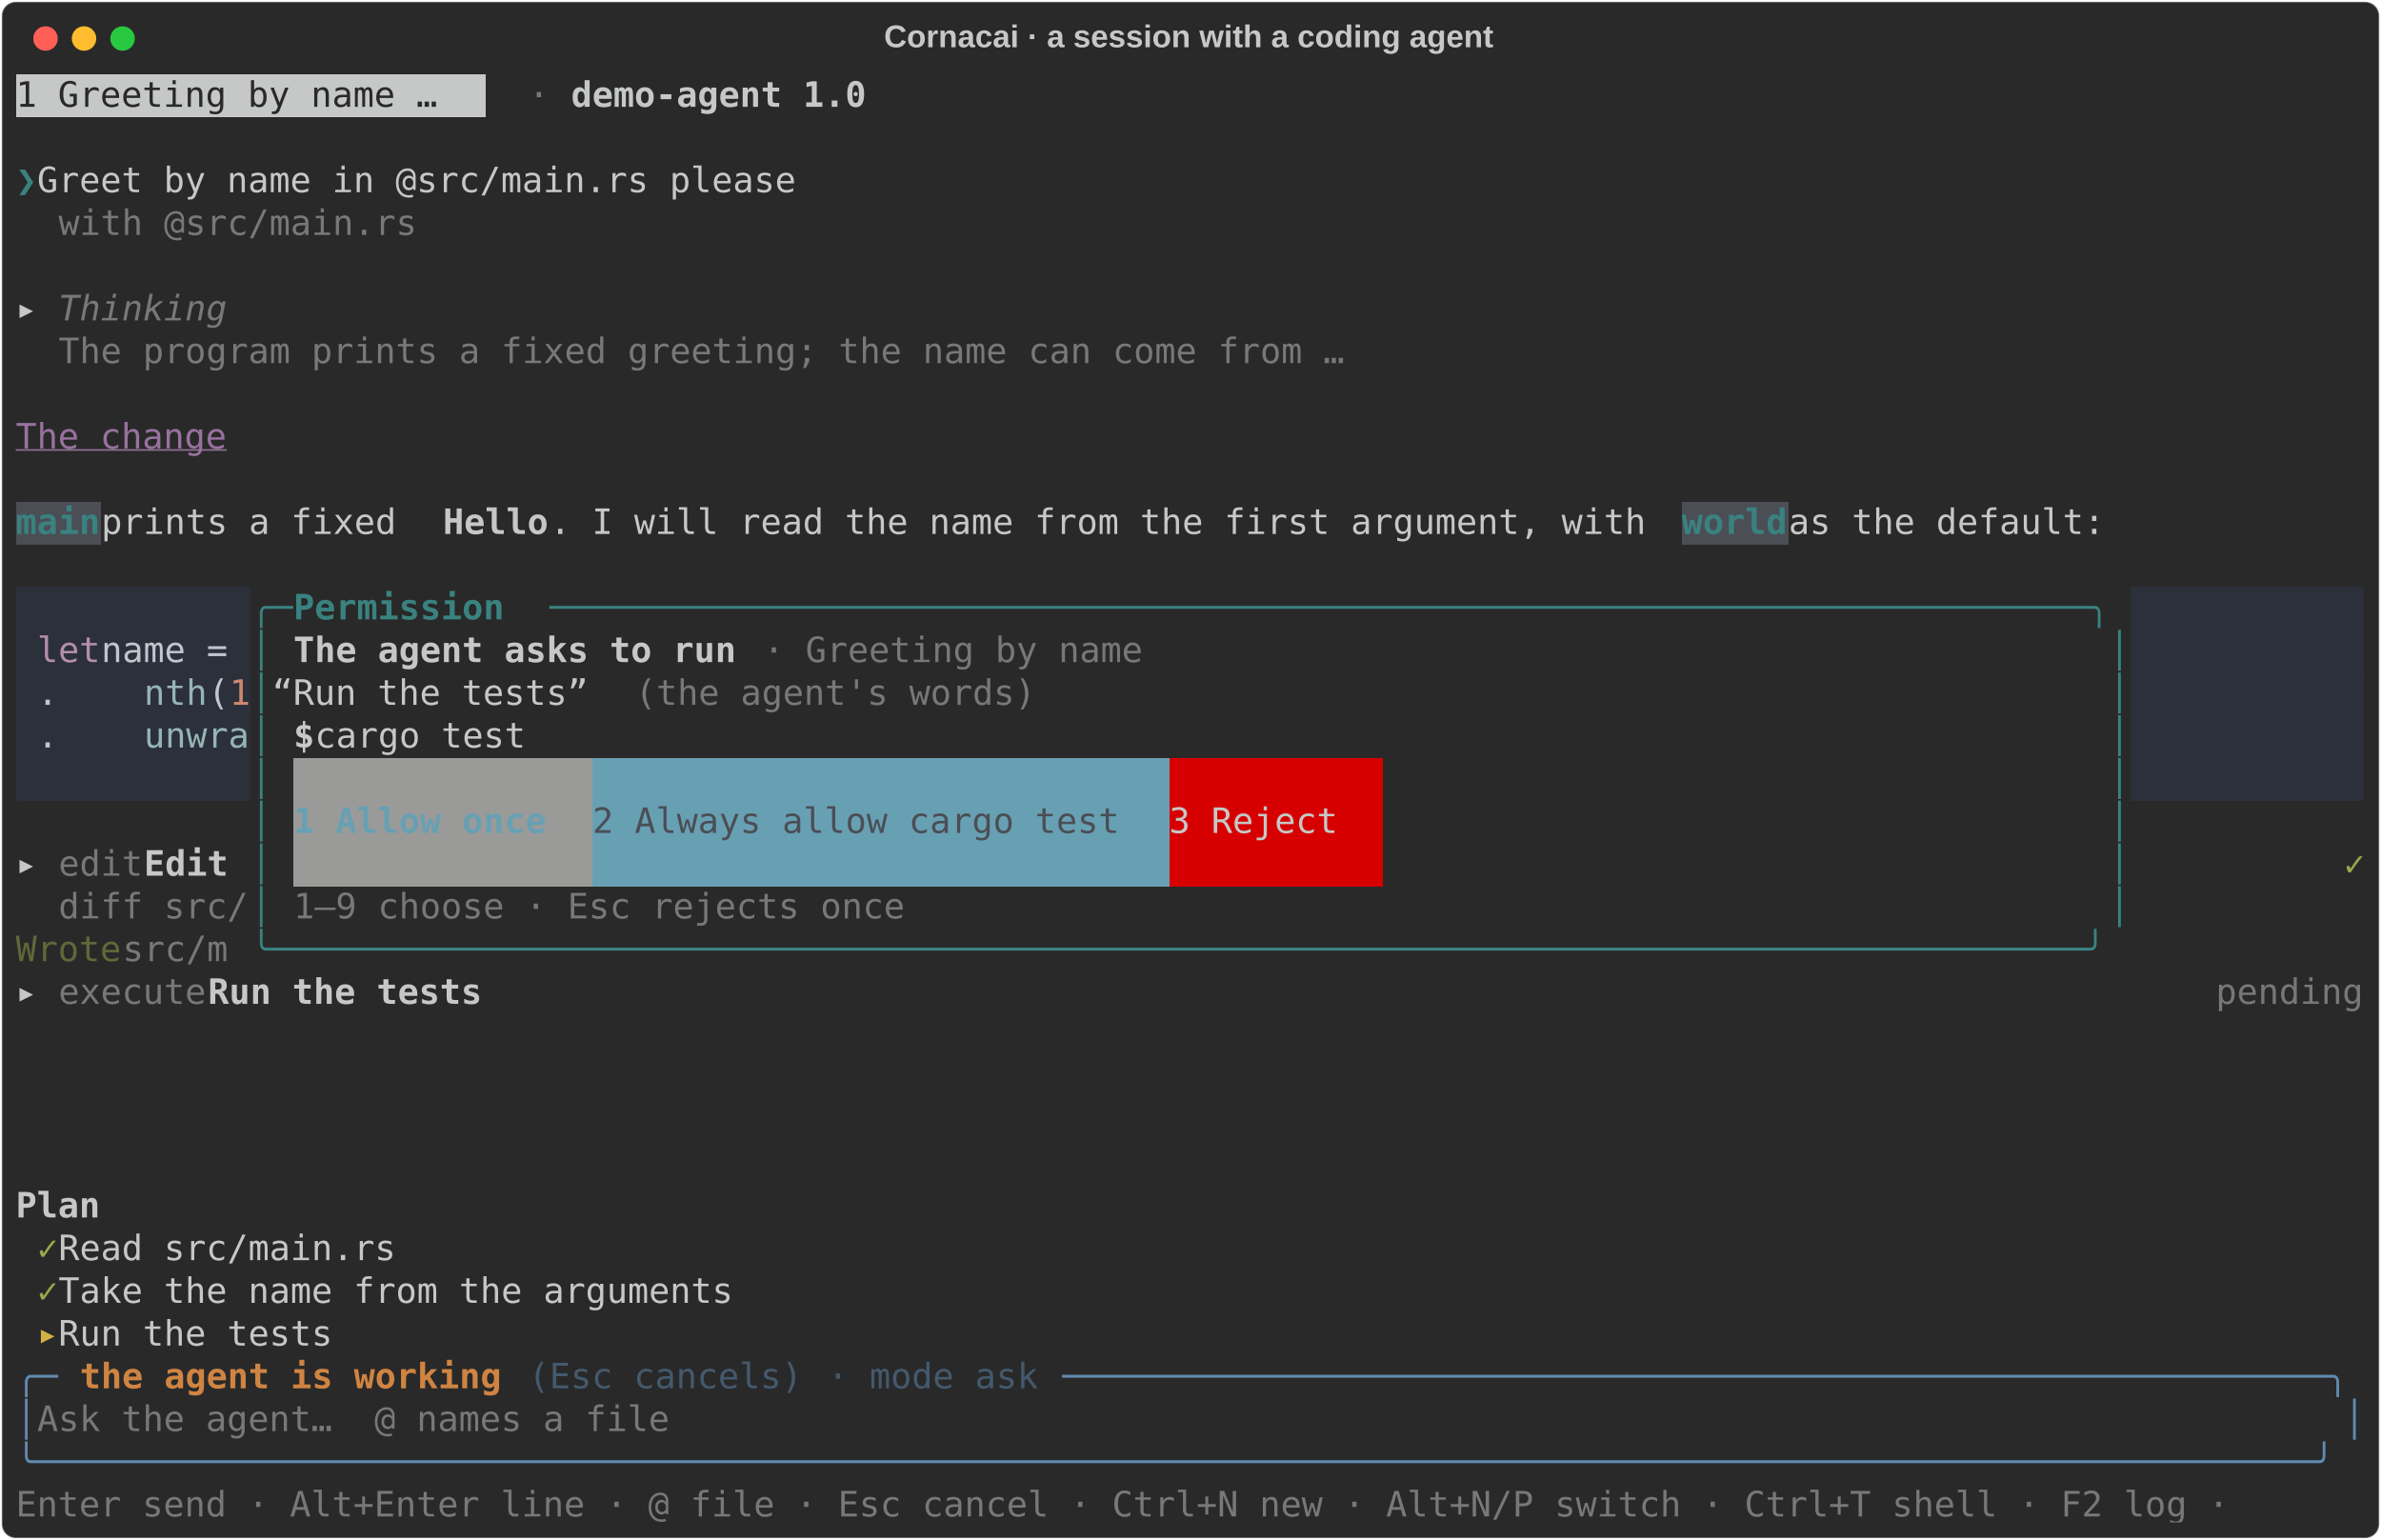
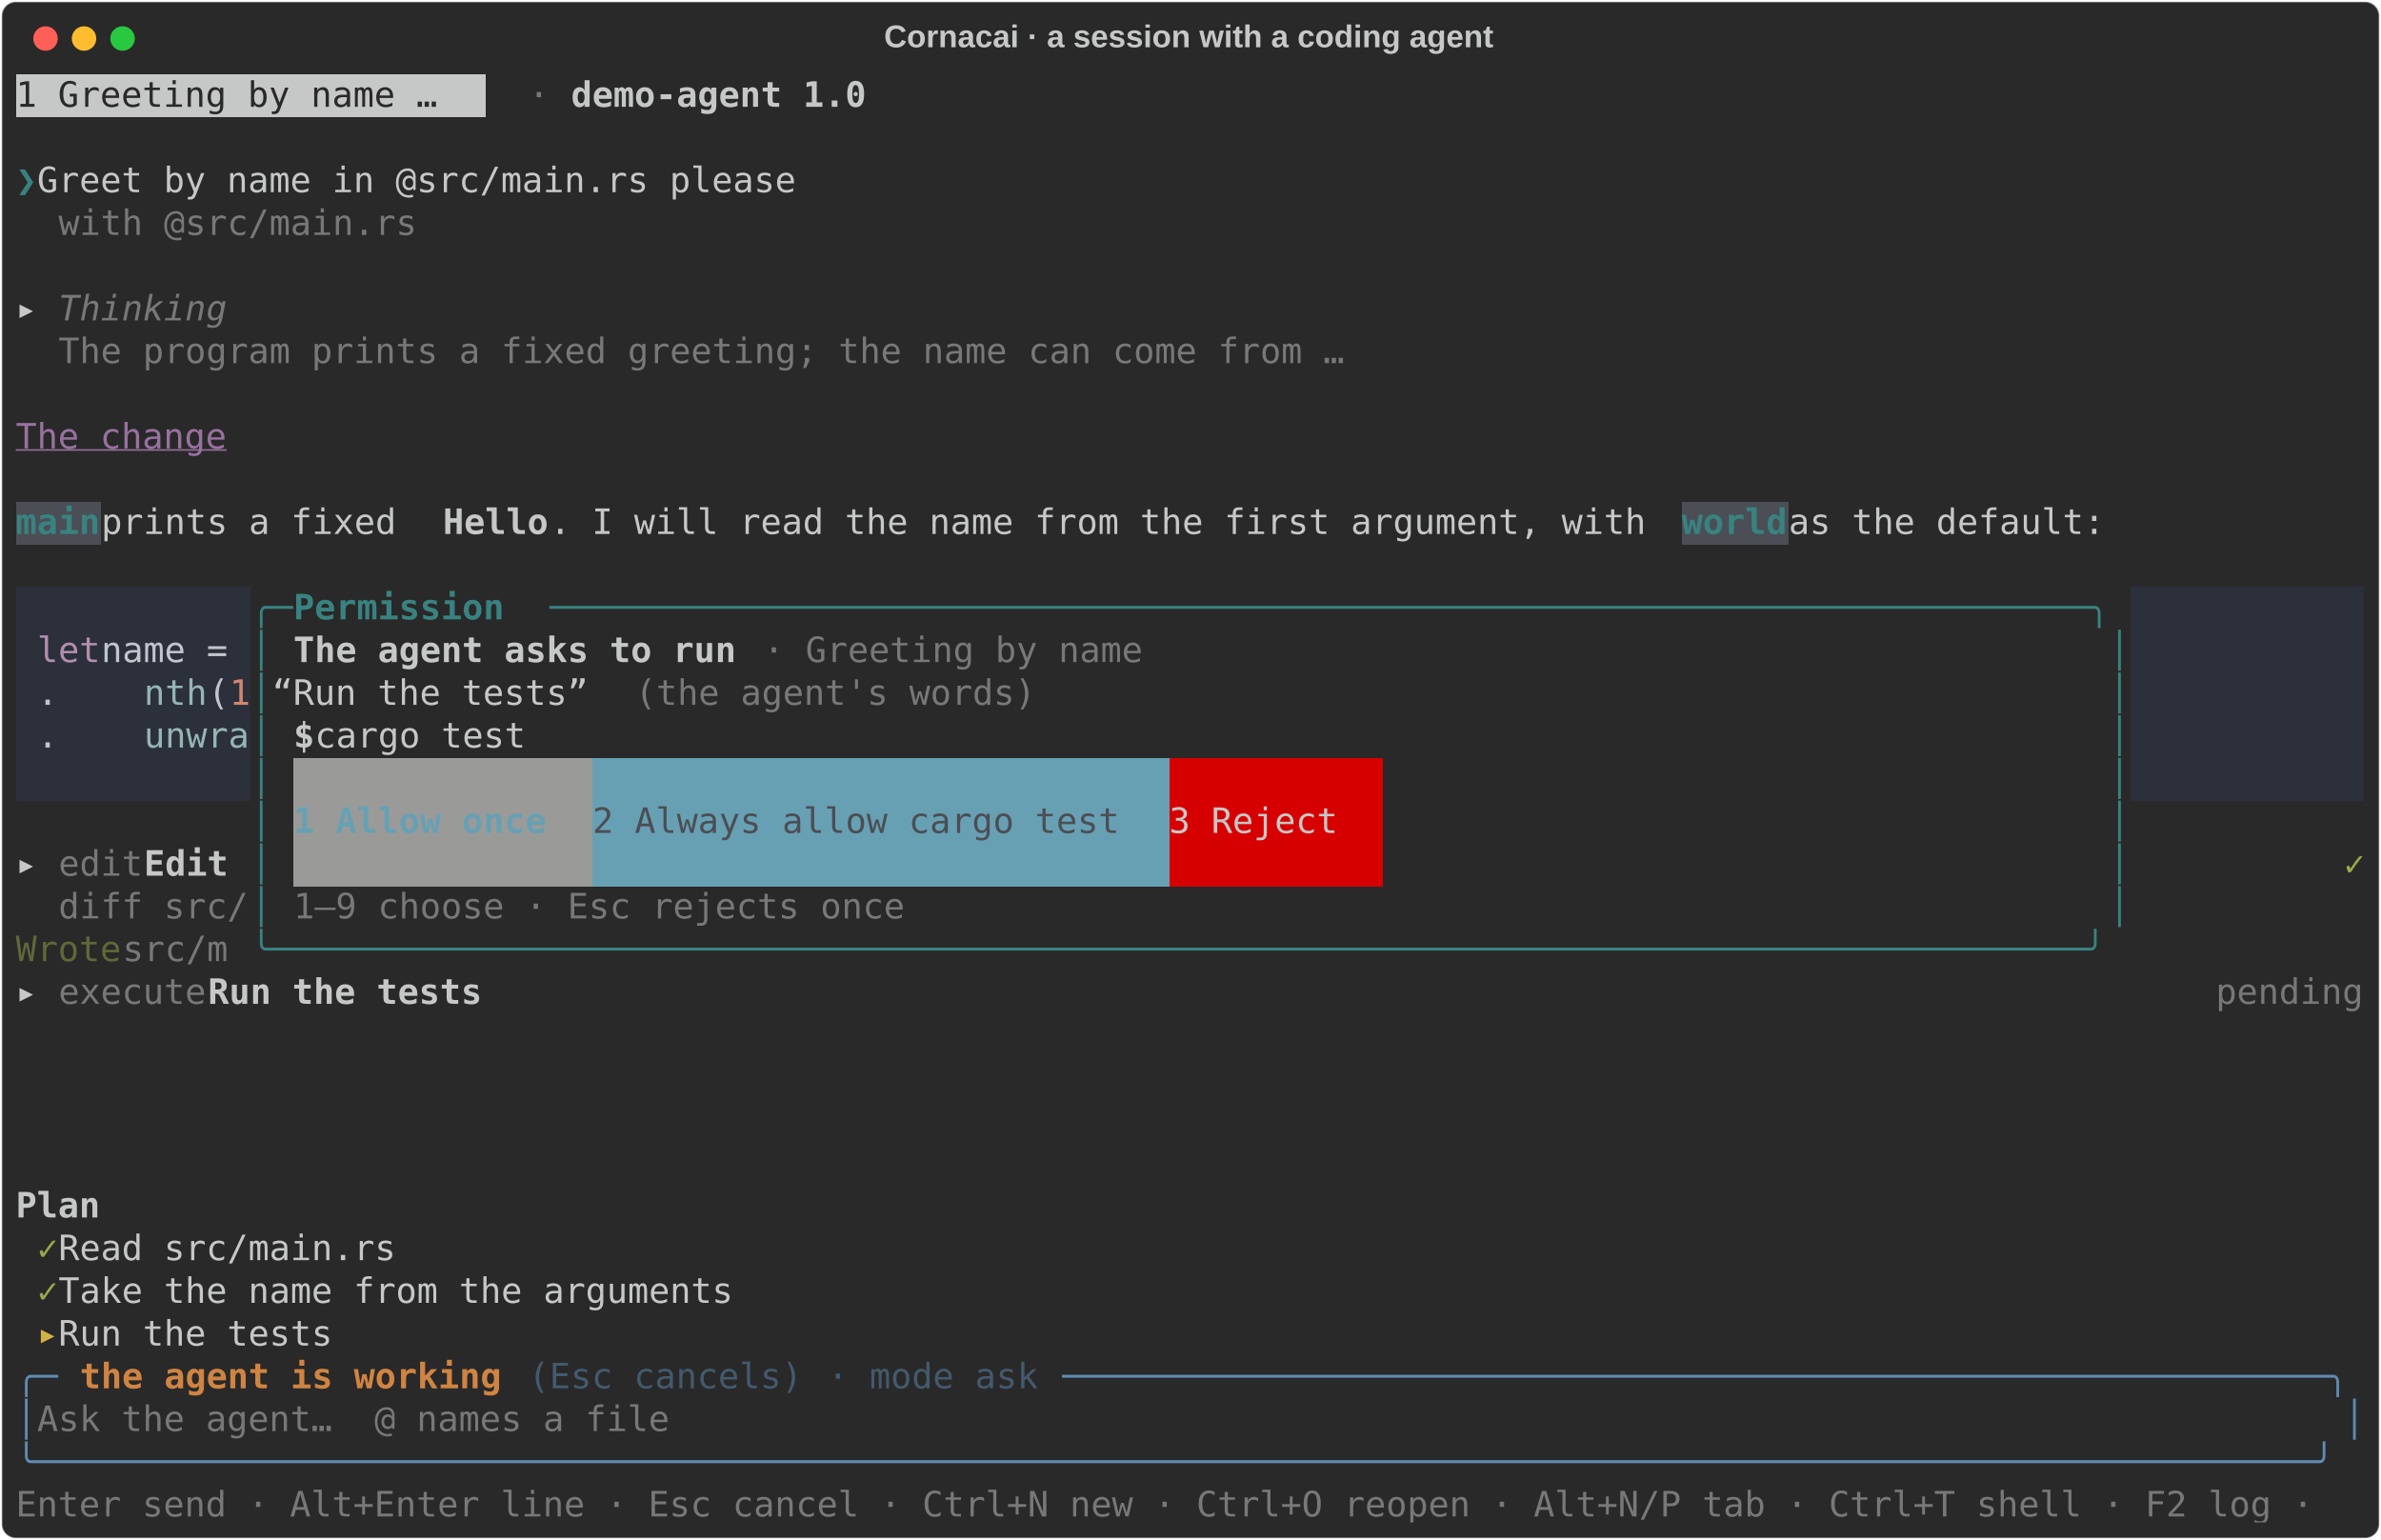
<svg xmlns="http://www.w3.org/2000/svg" class="rich-terminal" viewBox="0 0 1360 879.6">
  <style>

    @font-face {
        font-family: "Fira Code";
        src: local("FiraCode-Regular"),
                url("https://cdnjs.cloudflare.com/ajax/libs/firacode/6.2.0/woff2/FiraCode-Regular.woff2") format("woff2"),
                url("https://cdnjs.cloudflare.com/ajax/libs/firacode/6.2.0/woff/FiraCode-Regular.woff") format("woff");
        font-style: normal;
        font-weight: 400;
    }
    @font-face {
        font-family: "Fira Code";
        src: local("FiraCode-Bold"),
                url("https://cdnjs.cloudflare.com/ajax/libs/firacode/6.2.0/woff2/FiraCode-Bold.woff2") format("woff2"),
                url("https://cdnjs.cloudflare.com/ajax/libs/firacode/6.2.0/woff/FiraCode-Bold.woff") format("woff");
        font-style: bold;
        font-weight: 700;
    }

    .rich-record-matrix {
        font-family: Fira Code, monospace;
        font-size: 20px;
        line-height: 24.4px;
        font-variant-east-asian: full-width;
    }

    .rich-record-title {
        font-size: 18px;
        font-weight: bold;
        font-family: arial;
    }

    .rich-record-r1 { fill: #292929 }
.rich-record-r2 { fill: #c5c8c6 }
.rich-record-r3 { fill: #777877 }
.rich-record-r4 { fill: #c5c8c6;font-weight: bold }
.rich-record-r5 { fill: #398280;font-weight: bold }
.rich-record-r6 { fill: #777877;font-style: italic; }
.rich-record-r7 { fill: #98729f;text-decoration: underline; }
.rich-record-r8 { fill: #398280 }
.rich-record-r9 { fill: #b48ead }
.rich-record-r10 { fill: #c0c5ce }
.rich-record-r11 { fill: #96b5b4 }
.rich-record-r12 { fill: #d08770 }
.rich-record-r13 { fill: #68a0b3;font-weight: bold }
.rich-record-r14 { fill: #4b4e55 }
.rich-record-r15 { fill: #98a84b }
.rich-record-r16 { fill: #60683a }
.rich-record-r17 { fill: #d0b344 }
.rich-record-r18 { fill: #608ab1 }
.rich-record-r19 { fill: #1984e9;font-weight: bold }
.rich-record-r20 { fill: #d08442;font-weight: bold }
.rich-record-r21 { fill: #44596d }
    </style>
  <defs>
    <clipPath id="rich-record-clip-terminal">
      <rect x="0" y="0" width="1341.0" height="828.6" />
    </clipPath>
    <clipPath id="rich-record-line-0">
      <rect x="0" y="1.5" width="1342" height="24.65" />
    </clipPath>
    <clipPath id="rich-record-line-1">
      <rect x="0" y="25.9" width="1342" height="24.65" />
    </clipPath>
    <clipPath id="rich-record-line-2">
      <rect x="0" y="50.3" width="1342" height="24.65" />
    </clipPath>
    <clipPath id="rich-record-line-3">
      <rect x="0" y="74.7" width="1342" height="24.65" />
    </clipPath>
    <clipPath id="rich-record-line-4">
      <rect x="0" y="99.1" width="1342" height="24.65" />
    </clipPath>
    <clipPath id="rich-record-line-5">
      <rect x="0" y="123.5" width="1342" height="24.65" />
    </clipPath>
    <clipPath id="rich-record-line-6">
      <rect x="0" y="147.9" width="1342" height="24.65" />
    </clipPath>
    <clipPath id="rich-record-line-7">
      <rect x="0" y="172.3" width="1342" height="24.65" />
    </clipPath>
    <clipPath id="rich-record-line-8">
      <rect x="0" y="196.7" width="1342" height="24.65" />
    </clipPath>
    <clipPath id="rich-record-line-9">
      <rect x="0" y="221.1" width="1342" height="24.65" />
    </clipPath>
    <clipPath id="rich-record-line-10">
      <rect x="0" y="245.5" width="1342" height="24.65" />
    </clipPath>
    <clipPath id="rich-record-line-11">
      <rect x="0" y="269.9" width="1342" height="24.65" />
    </clipPath>
    <clipPath id="rich-record-line-12">
      <rect x="0" y="294.3" width="1342" height="24.65" />
    </clipPath>
    <clipPath id="rich-record-line-13">
      <rect x="0" y="318.7" width="1342" height="24.65" />
    </clipPath>
    <clipPath id="rich-record-line-14">
      <rect x="0" y="343.1" width="1342" height="24.65" />
    </clipPath>
    <clipPath id="rich-record-line-15">
      <rect x="0" y="367.5" width="1342" height="24.65" />
    </clipPath>
    <clipPath id="rich-record-line-16">
      <rect x="0" y="391.9" width="1342" height="24.65" />
    </clipPath>
    <clipPath id="rich-record-line-17">
      <rect x="0" y="416.3" width="1342" height="24.65" />
    </clipPath>
    <clipPath id="rich-record-line-18">
      <rect x="0" y="440.7" width="1342" height="24.65" />
    </clipPath>
    <clipPath id="rich-record-line-19">
      <rect x="0" y="465.1" width="1342" height="24.65" />
    </clipPath>
    <clipPath id="rich-record-line-20">
      <rect x="0" y="489.5" width="1342" height="24.65" />
    </clipPath>
    <clipPath id="rich-record-line-21">
      <rect x="0" y="513.9" width="1342" height="24.65" />
    </clipPath>
    <clipPath id="rich-record-line-22">
      <rect x="0" y="538.3" width="1342" height="24.65" />
    </clipPath>
    <clipPath id="rich-record-line-23">
      <rect x="0" y="562.7" width="1342" height="24.65" />
    </clipPath>
    <clipPath id="rich-record-line-24">
      <rect x="0" y="587.1" width="1342" height="24.65" />
    </clipPath>
    <clipPath id="rich-record-line-25">
      <rect x="0" y="611.5" width="1342" height="24.65" />
    </clipPath>
    <clipPath id="rich-record-line-26">
      <rect x="0" y="635.9" width="1342" height="24.65" />
    </clipPath>
    <clipPath id="rich-record-line-27">
      <rect x="0" y="660.3" width="1342" height="24.65" />
    </clipPath>
    <clipPath id="rich-record-line-28">
      <rect x="0" y="684.7" width="1342" height="24.65" />
    </clipPath>
    <clipPath id="rich-record-line-29">
      <rect x="0" y="709.1" width="1342" height="24.65" />
    </clipPath>
    <clipPath id="rich-record-line-30">
      <rect x="0" y="733.5" width="1342" height="24.65" />
    </clipPath>
    <clipPath id="rich-record-line-31">
      <rect x="0" y="757.9" width="1342" height="24.65" />
    </clipPath>
    <clipPath id="rich-record-line-32">
      <rect x="0" y="782.3" width="1342" height="24.65" />
    </clipPath>
  </defs>
  <rect fill="#292929" stroke="rgba(255,255,255,0.35)" stroke-width="1" x="1" y="1" width="1358" height="877.6" rx="8" />
  <text class="rich-record-title" fill="#c5c8c6" text-anchor="middle" x="679" y="27">Cornacai · a session with a coding agent</text>
  <g transform="translate(26,22)">
    <circle cx="0" cy="0" r="7" fill="#ff5f57" />
    <circle cx="22" cy="0" r="7" fill="#febc2e" />
    <circle cx="44" cy="0" r="7" fill="#28c840" />
  </g>
  <g transform="translate(9, 41)" clip-path="url(#rich-record-clip-terminal)">
    <rect fill="#c5c8c6" x="0" y="1.5" width="268.4" height="24.65" shape-rendering="crispEdges" />
    <rect fill="#4b4e55" x="0" y="245.5" width="48.8" height="24.65" shape-rendering="crispEdges" />
    <rect fill="#4b4e55" x="951.6" y="245.5" width="61" height="24.65" shape-rendering="crispEdges" />
    <rect fill="#2b303b" x="0" y="294.3" width="134.2" height="24.65" shape-rendering="crispEdges" />
    <rect fill="#2b303b" x="1207.8" y="294.3" width="134.2" height="24.65" shape-rendering="crispEdges" />
    <rect fill="#2b303b" x="0" y="318.7" width="12.2" height="24.65" shape-rendering="crispEdges" />
    <rect fill="#2b303b" x="12.2" y="318.7" width="36.6" height="24.65" shape-rendering="crispEdges" />
    <rect fill="#2b303b" x="48.8" y="318.7" width="85.4" height="24.65" shape-rendering="crispEdges" />
    <rect fill="#2b303b" x="1207.8" y="318.7" width="134.2" height="24.65" shape-rendering="crispEdges" />
    <rect fill="#2b303b" x="0" y="343.1" width="12.2" height="24.65" shape-rendering="crispEdges" />
    <rect fill="#2b303b" x="12.2" y="343.1" width="61" height="24.65" shape-rendering="crispEdges" />
    <rect fill="#2b303b" x="73.2" y="343.1" width="36.6" height="24.65" shape-rendering="crispEdges" />
    <rect fill="#2b303b" x="109.8" y="343.1" width="12.2" height="24.65" shape-rendering="crispEdges" />
    <rect fill="#2b303b" x="122" y="343.1" width="12.2" height="24.65" shape-rendering="crispEdges" />
    <rect fill="#2b303b" x="1207.8" y="343.1" width="134.2" height="24.65" shape-rendering="crispEdges" />
    <rect fill="#2b303b" x="0" y="367.5" width="12.2" height="24.65" shape-rendering="crispEdges" />
    <rect fill="#2b303b" x="12.2" y="367.5" width="61" height="24.65" shape-rendering="crispEdges" />
    <rect fill="#2b303b" x="73.2" y="367.5" width="61" height="24.65" shape-rendering="crispEdges" />
    <rect fill="#2b303b" x="1207.8" y="367.5" width="134.2" height="24.65" shape-rendering="crispEdges" />
    <rect fill="#2b303b" x="0" y="391.9" width="134.2" height="24.65" shape-rendering="crispEdges" />
    <rect fill="#9a9b99" x="158.6" y="391.9" width="170.8" height="24.65" shape-rendering="crispEdges" />
    <rect fill="#68a0b3" x="329.4" y="391.9" width="329.4" height="24.65" shape-rendering="crispEdges" />
    <rect fill="#d70000" x="658.8" y="391.9" width="122" height="24.65" shape-rendering="crispEdges" />
    <rect fill="#2b303b" x="1207.8" y="391.9" width="134.2" height="24.65" shape-rendering="crispEdges" />
    <rect fill="#9a9b99" x="158.6" y="416.3" width="170.8" height="24.65" shape-rendering="crispEdges" />
    <rect fill="#68a0b3" x="329.4" y="416.3" width="329.4" height="24.65" shape-rendering="crispEdges" />
    <rect fill="#d70000" x="658.8" y="416.3" width="122" height="24.65" shape-rendering="crispEdges" />
    <rect fill="#9a9b99" x="158.6" y="440.7" width="170.8" height="24.65" shape-rendering="crispEdges" />
    <rect fill="#68a0b3" x="329.4" y="440.7" width="329.4" height="24.65" shape-rendering="crispEdges" />
    <rect fill="#d70000" x="658.8" y="440.7" width="122" height="24.65" shape-rendering="crispEdges" />
    <g class="rich-record-matrix">
      <text class="rich-record-r1" x="0" y="20" textLength="268.4" clip-path="url(#rich-record-line-0)"> 1 Greeting by name … </text>
      <text class="rich-record-r3" x="292.8" y="20" textLength="12.2" clip-path="url(#rich-record-line-0)">·</text>
      <text class="rich-record-r4" x="317.2" y="20" textLength="170.8" clip-path="url(#rich-record-line-0)">demo-agent 1.0</text>
      <text class="rich-record-r2" x="1342" y="20" textLength="12.2" clip-path="url(#rich-record-line-0)">
</text>
      <text class="rich-record-r2" x="1342" y="44.4" textLength="12.2" clip-path="url(#rich-record-line-1)">
</text>
      <text class="rich-record-r5" x="0" y="68.8" textLength="12.2" clip-path="url(#rich-record-line-2)">❯</text>
      <text class="rich-record-r2" x="12.2" y="68.8" textLength="1329.8" clip-path="url(#rich-record-line-2)"> Greet by name in @src/main.rs please                                                                        </text>
      <text class="rich-record-r2" x="1342" y="68.8" textLength="12.2" clip-path="url(#rich-record-line-2)">
</text>
      <text class="rich-record-r3" x="24.4" y="93.2" textLength="207.4" clip-path="url(#rich-record-line-3)">with @src/main.rs</text>
      <text class="rich-record-r2" x="1342" y="93.2" textLength="12.2" clip-path="url(#rich-record-line-3)">
</text>
      <text class="rich-record-r2" x="1342" y="117.6" textLength="12.2" clip-path="url(#rich-record-line-4)">
</text>
      <text class="rich-record-r4" x="0" y="142" textLength="12.2" clip-path="url(#rich-record-line-5)">▸</text>
      <text class="rich-record-r6" x="24.4" y="142" textLength="97.6" clip-path="url(#rich-record-line-5)">Thinking</text>
      <text class="rich-record-r2" x="1342" y="142" textLength="12.2" clip-path="url(#rich-record-line-5)">
</text>
      <text class="rich-record-r3" x="24.4" y="166.4" textLength="744.2" clip-path="url(#rich-record-line-6)">The program prints a fixed greeting; the name can come from …</text>
      <text class="rich-record-r2" x="1342" y="166.4" textLength="12.2" clip-path="url(#rich-record-line-6)">
</text>
      <text class="rich-record-r2" x="1342" y="190.8" textLength="12.2" clip-path="url(#rich-record-line-7)">
</text>
      <text class="rich-record-r7" x="0" y="215.2" textLength="122" clip-path="url(#rich-record-line-8)">The change</text>
      <text class="rich-record-r2" x="1342" y="215.2" textLength="12.2" clip-path="url(#rich-record-line-8)">
</text>
      <text class="rich-record-r2" x="1342" y="239.6" textLength="12.2" clip-path="url(#rich-record-line-9)">
</text>
      <text class="rich-record-r5" x="0" y="264" textLength="48.8" clip-path="url(#rich-record-line-10)">main</text>
      <text class="rich-record-r2" x="48.8" y="264" textLength="195.2" clip-path="url(#rich-record-line-10)"> prints a fixed </text>
      <text class="rich-record-r4" x="244" y="264" textLength="61" clip-path="url(#rich-record-line-10)">Hello</text>
      <text class="rich-record-r2" x="305" y="264" textLength="646.6" clip-path="url(#rich-record-line-10)">. I will read the name from the first argument, with </text>
      <text class="rich-record-r5" x="951.6" y="264" textLength="61" clip-path="url(#rich-record-line-10)">world</text>
      <text class="rich-record-r2" x="1012.6" y="264" textLength="329.4" clip-path="url(#rich-record-line-10)"> as the default:           </text>
      <text class="rich-record-r2" x="1342" y="264" textLength="12.2" clip-path="url(#rich-record-line-10)">
</text>
      <text class="rich-record-r2" x="1342" y="288.4" textLength="12.2" clip-path="url(#rich-record-line-11)">
</text>
      <text class="rich-record-r8" x="134.2" y="312.8" textLength="24.4" clip-path="url(#rich-record-line-12)">╭─</text>
      <text class="rich-record-r5" x="158.6" y="312.8" textLength="146.4" clip-path="url(#rich-record-line-12)"> Permission </text>
      <text class="rich-record-r8" x="305" y="312.8" textLength="902.8" clip-path="url(#rich-record-line-12)">─────────────────────────────────────────────────────────────────────────╮</text>
      <text class="rich-record-r2" x="1342" y="312.8" textLength="12.2" clip-path="url(#rich-record-line-12)">
</text>
      <text class="rich-record-r9" x="12.2" y="337.2" textLength="36.6" clip-path="url(#rich-record-line-13)">let</text>
      <text class="rich-record-r10" x="48.8" y="337.2" textLength="85.4" clip-path="url(#rich-record-line-13)"> name =</text>
      <text class="rich-record-r8" x="134.2" y="337.2" textLength="12.2" clip-path="url(#rich-record-line-13)">│</text>
      <text class="rich-record-r4" x="158.6" y="337.2" textLength="256.2" clip-path="url(#rich-record-line-13)">The agent asks to run</text>
      <text class="rich-record-r3" x="427" y="337.2" textLength="219.6" clip-path="url(#rich-record-line-13)">· Greeting by name</text>
      <text class="rich-record-r8" x="1195.6" y="337.2" textLength="12.2" clip-path="url(#rich-record-line-13)">│</text>
      <text class="rich-record-r2" x="1342" y="337.2" textLength="12.2" clip-path="url(#rich-record-line-13)">
</text>
      <text class="rich-record-r10" x="12.2" y="361.6" textLength="61" clip-path="url(#rich-record-line-14)">    .</text>
      <text class="rich-record-r11" x="73.2" y="361.6" textLength="36.6" clip-path="url(#rich-record-line-14)">nth</text>
      <text class="rich-record-r10" x="109.8" y="361.6" textLength="12.2" clip-path="url(#rich-record-line-14)">(</text>
      <text class="rich-record-r12" x="122" y="361.6" textLength="12.2" clip-path="url(#rich-record-line-14)">1</text>
      <text class="rich-record-r8" x="134.2" y="361.6" textLength="12.2" clip-path="url(#rich-record-line-14)">│</text>
      <text class="rich-record-r2" x="146.4" y="361.6" textLength="207.4" clip-path="url(#rich-record-line-14)"> “Run the tests” </text>
      <text class="rich-record-r3" x="353.8" y="361.6" textLength="231.8" clip-path="url(#rich-record-line-14)">(the agent's words)</text>
      <text class="rich-record-r8" x="1195.6" y="361.6" textLength="12.2" clip-path="url(#rich-record-line-14)">│</text>
      <text class="rich-record-r2" x="1342" y="361.6" textLength="12.2" clip-path="url(#rich-record-line-14)">
</text>
      <text class="rich-record-r10" x="12.2" y="386" textLength="61" clip-path="url(#rich-record-line-15)">    .</text>
      <text class="rich-record-r11" x="73.2" y="386" textLength="61" clip-path="url(#rich-record-line-15)">unwra</text>
      <text class="rich-record-r8" x="134.2" y="386" textLength="12.2" clip-path="url(#rich-record-line-15)">│</text>
      <text class="rich-record-r4" x="158.6" y="386" textLength="12.2" clip-path="url(#rich-record-line-15)">$</text>
      <text class="rich-record-r2" x="170.8" y="386" textLength="1024.8" clip-path="url(#rich-record-line-15)"> cargo test                                                                         </text>
      <text class="rich-record-r8" x="1195.6" y="386" textLength="12.2" clip-path="url(#rich-record-line-15)">│</text>
      <text class="rich-record-r2" x="1342" y="386" textLength="12.2" clip-path="url(#rich-record-line-15)">
</text>
      <text class="rich-record-r8" x="134.2" y="410.4" textLength="12.2" clip-path="url(#rich-record-line-16)">│</text>
      <text class="rich-record-r8" x="1195.6" y="410.4" textLength="12.2" clip-path="url(#rich-record-line-16)">│</text>
      <text class="rich-record-r2" x="1342" y="410.4" textLength="12.2" clip-path="url(#rich-record-line-16)">
</text>
      <text class="rich-record-r8" x="134.2" y="434.8" textLength="12.2" clip-path="url(#rich-record-line-17)">│</text>
      <text class="rich-record-r13" x="158.6" y="434.8" textLength="170.8" clip-path="url(#rich-record-line-17)"> 1 Allow once </text>
      <text class="rich-record-r14" x="329.4" y="434.8" textLength="329.4" clip-path="url(#rich-record-line-17)"> 2 Always allow cargo test </text>
      <text class="rich-record-r2" x="658.8" y="434.8" textLength="122" clip-path="url(#rich-record-line-17)"> 3 Reject </text>
      <text class="rich-record-r8" x="1195.6" y="434.8" textLength="12.2" clip-path="url(#rich-record-line-17)">│</text>
      <text class="rich-record-r2" x="1342" y="434.8" textLength="12.2" clip-path="url(#rich-record-line-17)">
</text>
      <text class="rich-record-r4" x="0" y="459.2" textLength="12.2" clip-path="url(#rich-record-line-18)">▸</text>
      <text class="rich-record-r3" x="24.4" y="459.2" textLength="48.8" clip-path="url(#rich-record-line-18)">edit</text>
      <text class="rich-record-r4" x="73.2" y="459.2" textLength="61" clip-path="url(#rich-record-line-18)"> Edit</text>
      <text class="rich-record-r8" x="134.2" y="459.2" textLength="12.2" clip-path="url(#rich-record-line-18)">│</text>
      <text class="rich-record-r8" x="1195.6" y="459.2" textLength="12.2" clip-path="url(#rich-record-line-18)">│</text>
      <text class="rich-record-r15" x="1329.8" y="459.2" textLength="12.2" clip-path="url(#rich-record-line-18)">✓</text>
      <text class="rich-record-r2" x="1342" y="459.2" textLength="12.2" clip-path="url(#rich-record-line-18)">
</text>
      <text class="rich-record-r3" x="24.4" y="483.6" textLength="109.8" clip-path="url(#rich-record-line-19)">diff src/</text>
      <text class="rich-record-r8" x="134.2" y="483.6" textLength="12.2" clip-path="url(#rich-record-line-19)">│</text>
      <text class="rich-record-r3" x="158.6" y="483.6" textLength="353.8" clip-path="url(#rich-record-line-19)">1–9 choose · Esc rejects once</text>
      <text class="rich-record-r8" x="1195.6" y="483.6" textLength="12.2" clip-path="url(#rich-record-line-19)">│</text>
      <text class="rich-record-r2" x="1342" y="483.6" textLength="12.2" clip-path="url(#rich-record-line-19)">
</text>
      <text class="rich-record-r16" x="0" y="508" textLength="61" clip-path="url(#rich-record-line-20)">Wrote</text>
      <text class="rich-record-r3" x="61" y="508" textLength="73.2" clip-path="url(#rich-record-line-20)"> src/m</text>
      <text class="rich-record-r8" x="134.2" y="508" textLength="1073.6" clip-path="url(#rich-record-line-20)">╰──────────────────────────────────────────────────────────────────────────────────────╯</text>
      <text class="rich-record-r2" x="1342" y="508" textLength="12.2" clip-path="url(#rich-record-line-20)">
</text>
      <text class="rich-record-r4" x="0" y="532.4" textLength="12.2" clip-path="url(#rich-record-line-21)">▸</text>
      <text class="rich-record-r3" x="24.4" y="532.4" textLength="85.4" clip-path="url(#rich-record-line-21)">execute</text>
      <text class="rich-record-r4" x="109.8" y="532.4" textLength="170.8" clip-path="url(#rich-record-line-21)"> Run the tests</text>
      <text class="rich-record-r3" x="1256.6" y="532.4" textLength="85.4" clip-path="url(#rich-record-line-21)">pending</text>
      <text class="rich-record-r2" x="1342" y="532.4" textLength="12.2" clip-path="url(#rich-record-line-21)">
</text>
      <text class="rich-record-r2" x="1342" y="556.8" textLength="12.2" clip-path="url(#rich-record-line-22)">
</text>
      <text class="rich-record-r2" x="1342" y="581.2" textLength="12.2" clip-path="url(#rich-record-line-23)">
</text>
      <text class="rich-record-r2" x="1342" y="605.6" textLength="12.2" clip-path="url(#rich-record-line-24)">
</text>
      <text class="rich-record-r2" x="1342" y="630" textLength="12.2" clip-path="url(#rich-record-line-25)">
</text>
      <text class="rich-record-r4" x="0" y="654.4" textLength="48.8" clip-path="url(#rich-record-line-26)">Plan</text>
      <text class="rich-record-r2" x="1342" y="654.4" textLength="12.2" clip-path="url(#rich-record-line-26)">
</text>
      <text class="rich-record-r15" x="12.2" y="678.8" textLength="12.2" clip-path="url(#rich-record-line-27)">✓</text>
      <text class="rich-record-r2" x="24.4" y="678.8" textLength="1317.6" clip-path="url(#rich-record-line-27)"> Read src/main.rs                                                                                           </text>
      <text class="rich-record-r2" x="1342" y="678.8" textLength="12.2" clip-path="url(#rich-record-line-27)">
</text>
      <text class="rich-record-r15" x="12.2" y="703.2" textLength="12.2" clip-path="url(#rich-record-line-28)">✓</text>
      <text class="rich-record-r2" x="24.4" y="703.2" textLength="1317.6" clip-path="url(#rich-record-line-28)"> Take the name from the arguments                                                                           </text>
      <text class="rich-record-r2" x="1342" y="703.2" textLength="12.2" clip-path="url(#rich-record-line-28)">
</text>
      <text class="rich-record-r17" x="12.2" y="727.6" textLength="12.2" clip-path="url(#rich-record-line-29)">▸</text>
      <text class="rich-record-r2" x="24.4" y="727.6" textLength="1317.6" clip-path="url(#rich-record-line-29)"> Run the tests                                                                                              </text>
      <text class="rich-record-r2" x="1342" y="727.6" textLength="12.2" clip-path="url(#rich-record-line-29)">
</text>
      <text class="rich-record-r18" x="0" y="752" textLength="24.4" clip-path="url(#rich-record-line-30)">╭─</text>
      <text class="rich-record-r20" x="36.6" y="752" textLength="244" clip-path="url(#rich-record-line-30)">the agent is working</text>
      <text class="rich-record-r21" x="292.8" y="752" textLength="158.6" clip-path="url(#rich-record-line-30)">(Esc cancels)</text>
      <text class="rich-record-r21" x="463.6" y="752" textLength="122" clip-path="url(#rich-record-line-30)">· mode ask</text>
      <text class="rich-record-r18" x="597.8" y="752" textLength="744.2" clip-path="url(#rich-record-line-30)">────────────────────────────────────────────────────────────╮</text>
      <text class="rich-record-r2" x="1342" y="752" textLength="12.2" clip-path="url(#rich-record-line-30)">
</text>
      <text class="rich-record-r18" x="0" y="776.4" textLength="12.2" clip-path="url(#rich-record-line-31)">│</text>
      <text class="rich-record-r3" x="12.2" y="776.4" textLength="366" clip-path="url(#rich-record-line-31)">Ask the agent…  @ names a file</text>
      <text class="rich-record-r18" x="1329.8" y="776.4" textLength="12.2" clip-path="url(#rich-record-line-31)">│</text>
      <text class="rich-record-r2" x="1342" y="776.4" textLength="12.2" clip-path="url(#rich-record-line-31)">
</text>
      <text class="rich-record-r18" x="0" y="800.8" textLength="1342" clip-path="url(#rich-record-line-32)">╰────────────────────────────────────────────────────────────────────────────────────────────────────────────╯</text>
      <text class="rich-record-r2" x="1342" y="800.8" textLength="12.2" clip-path="url(#rich-record-line-32)">
</text>
-       <text class="rich-record-r3" x="0" y="825.2" textLength="1293.2" clip-path="url(#rich-record-line-33)">Enter send · Alt+Enter line · @ file · Esc cancel · Ctrl+N new · Alt+N/P switch · Ctrl+T shell · F2 log · </text>
+       <text class="rich-record-r3" x="0" y="825.2" textLength="1342" clip-path="url(#rich-record-line-33)">Enter send · Alt+Enter line · Esc cancel · Ctrl+N new · Ctrl+O reopen · Alt+N/P tab · Ctrl+T shell · F2 log · </text>
    </g>
  </g>
</svg>
